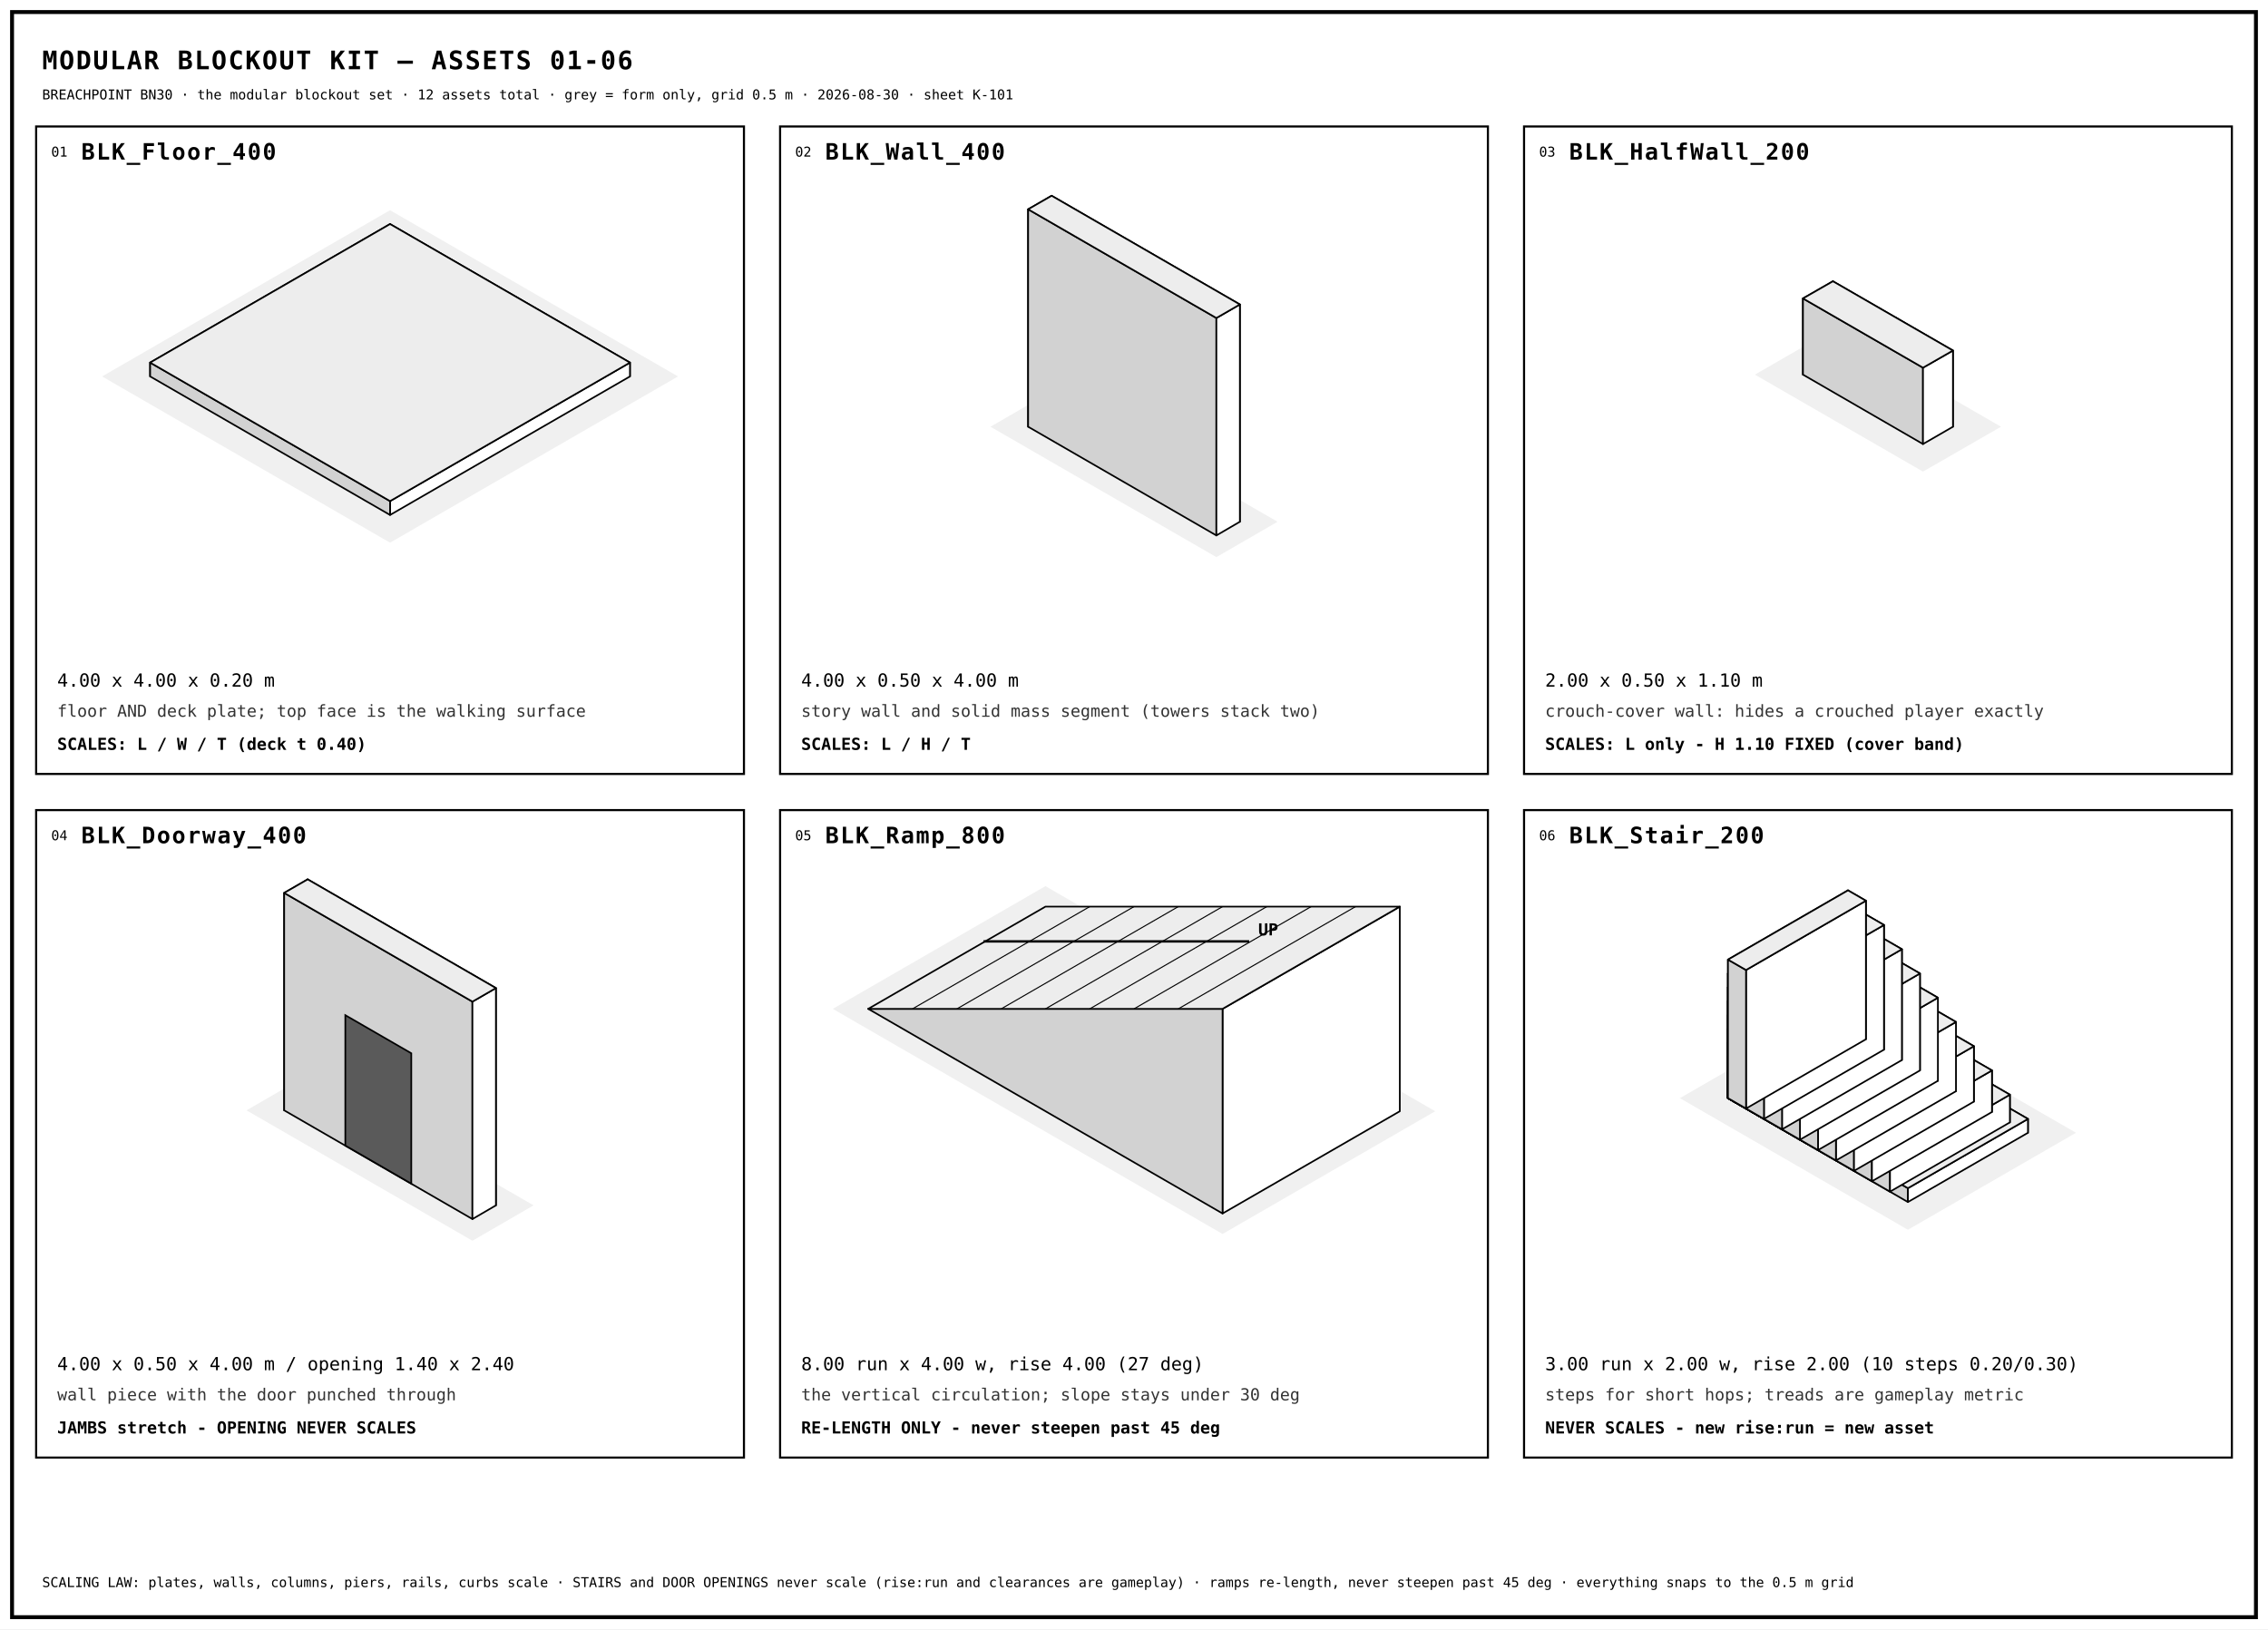
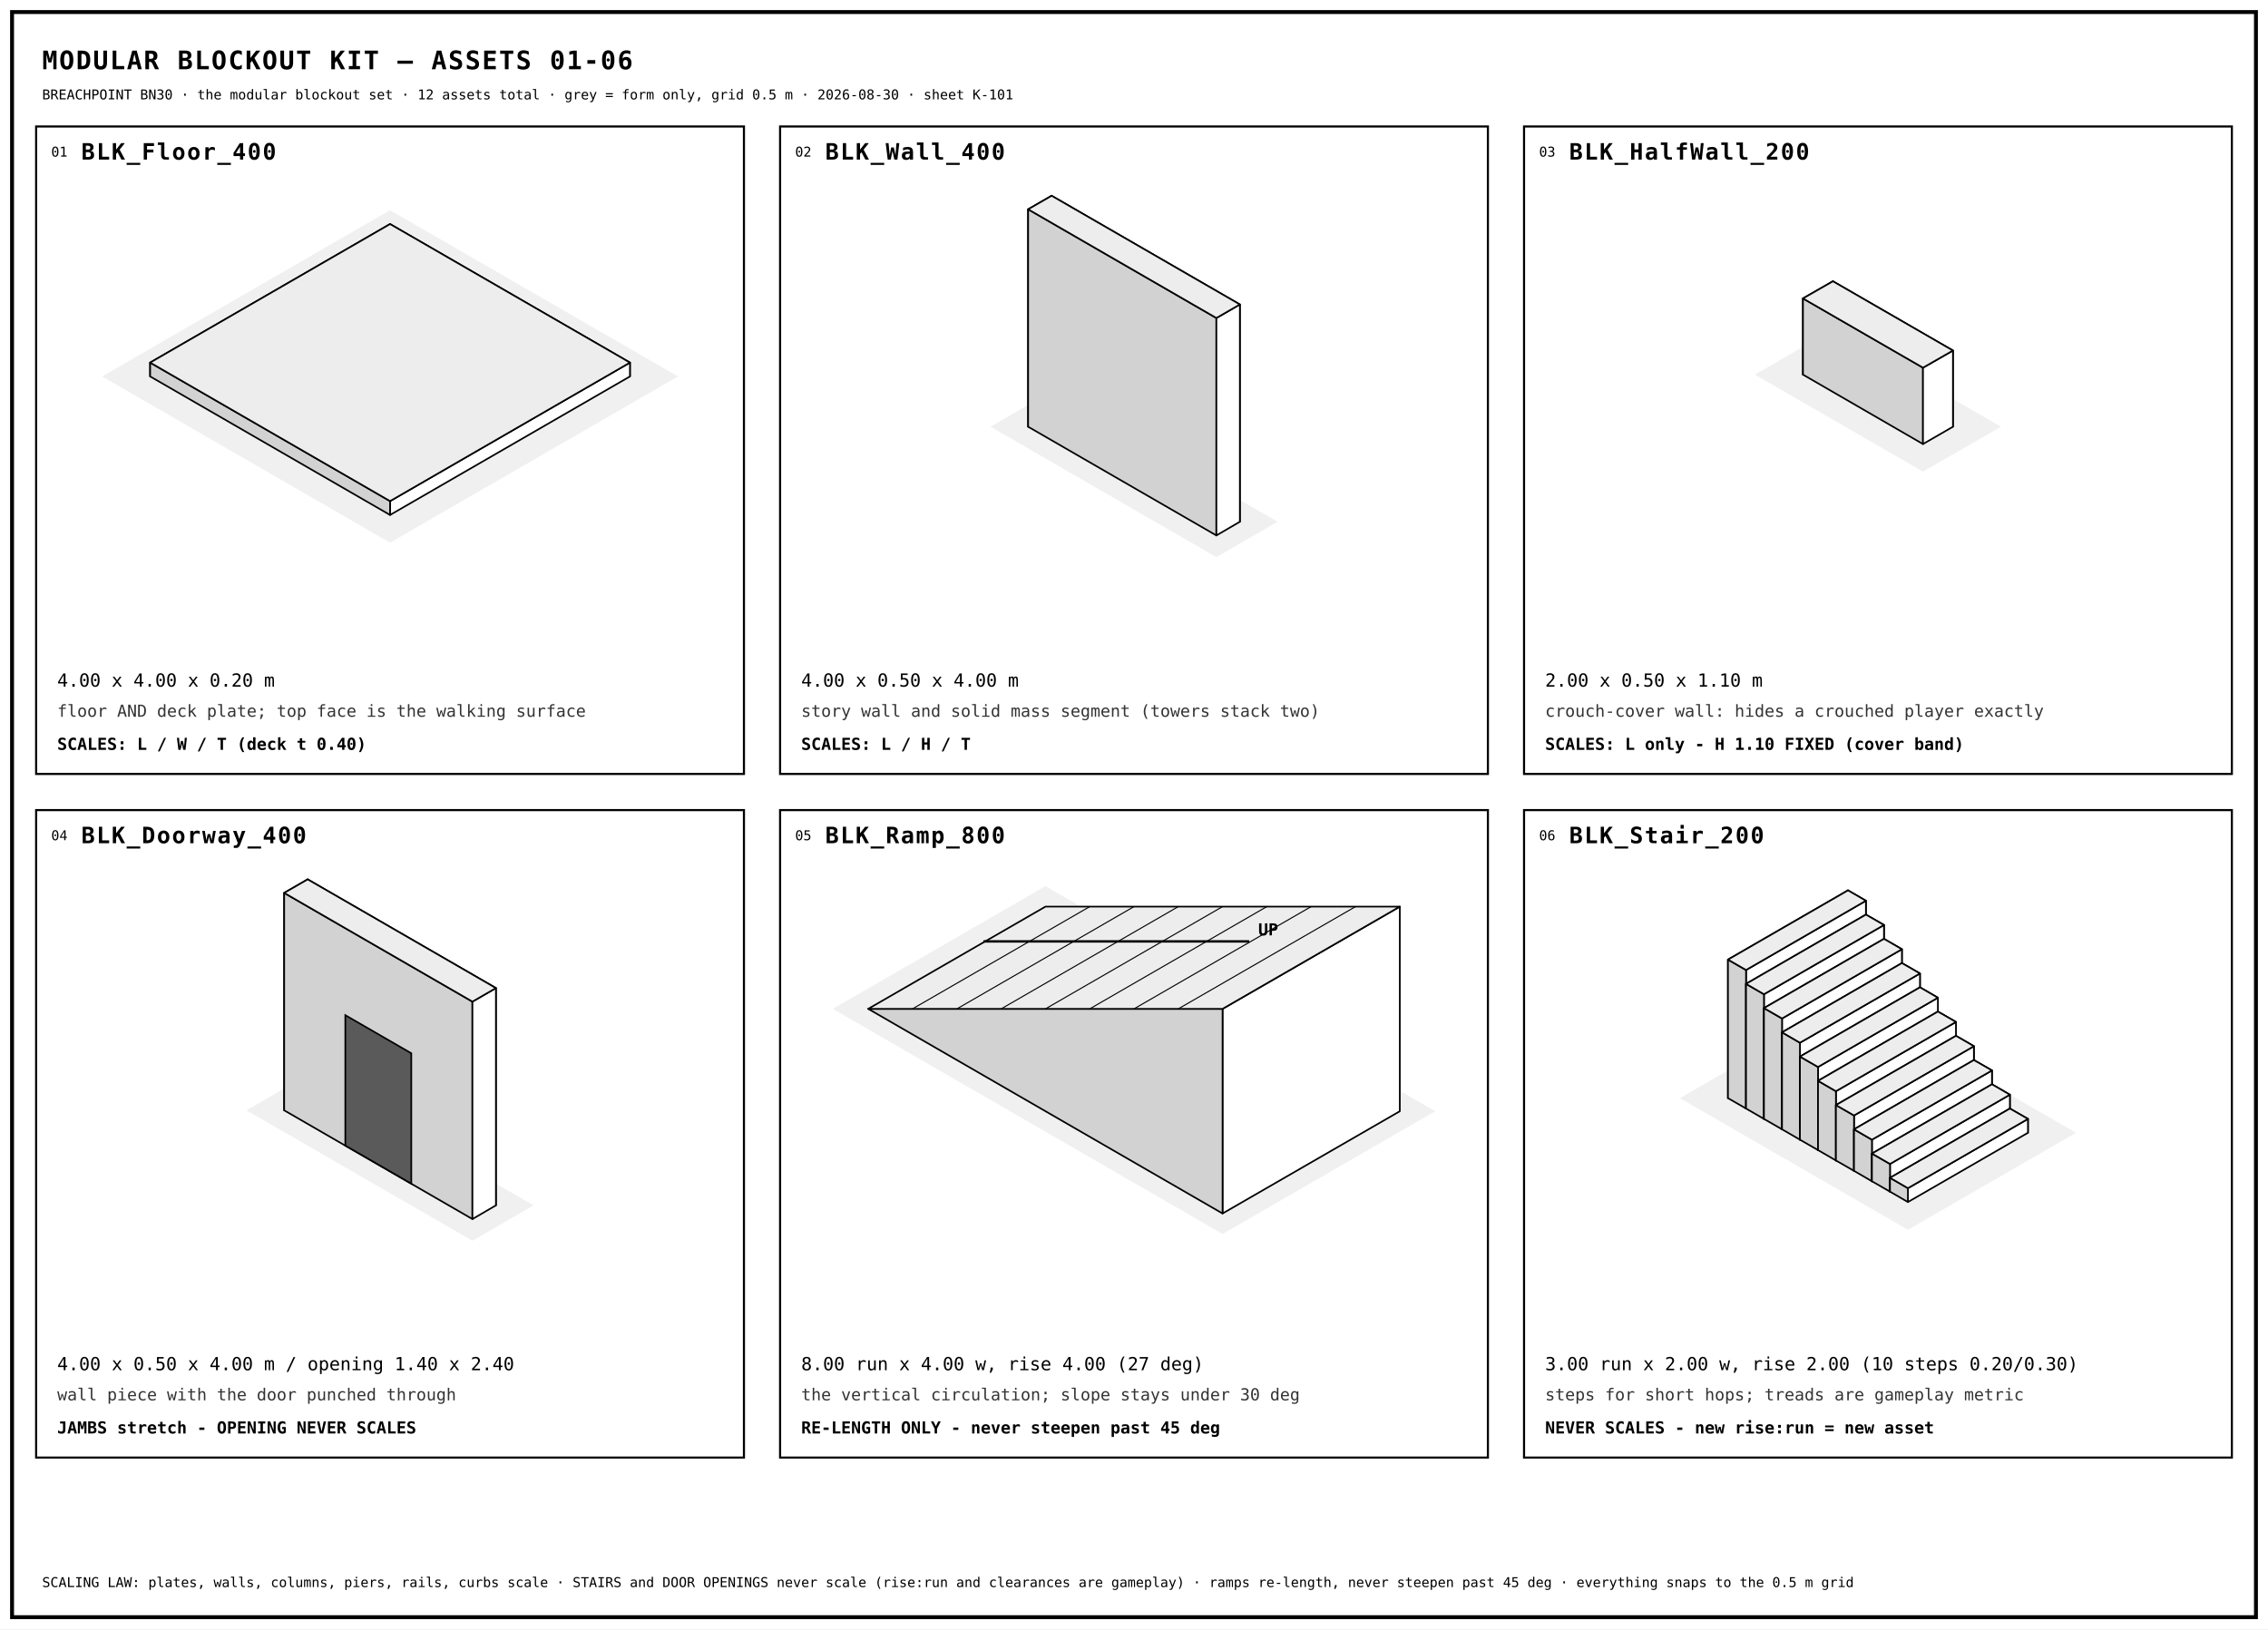
<svg xmlns="http://www.w3.org/2000/svg" width="1506" height="1082" viewBox="0 0 1506 1082">
  <style>
  .paper{fill:#ffffff}
  .frame{fill:none;stroke:#000;stroke-width:1.4}
  .border{fill:none;stroke:#000;stroke-width:2.6}
  .top{fill:#ededed;stroke:#000;stroke-width:1.1;stroke-linejoin:round}
  .east{fill:#ffffff;stroke:#000;stroke-width:1.1;stroke-linejoin:round}
  .north{fill:#d2d2d2;stroke:#000;stroke-width:1.1;stroke-linejoin:round}
  .shadow{fill:#f0f0f0;stroke:none}
  .name{font:bold 15px monospace;fill:#000;letter-spacing:1px}
  .dims{font:12px monospace;fill:#000}
  .role{font:11px monospace;fill:#333}
  .rule{font:bold 11px monospace;fill:#000}
  .big{font:bold 17px monospace;fill:#000;letter-spacing:1px}
  .small{font:9px monospace;fill:#000}
  .tread{stroke:#000;stroke-width:0.7;fill:none}
</style>
  <rect class="paper" width="1506" height="1082" />
  <rect class="border" x="8" y="8" width="1490" height="1066" />
  <text class="big" x="28" y="46">MODULAR BLOCKOUT KIT — ASSETS 01-06</text>
  <text class="small" x="28" y="66">BREACHPOINT BN30 · the modular blockout set · 12 assets total · grey = form only, grid 0.5 m · 2026-08-30 · sheet K-101</text>
  <rect class="frame" x="24" y="84" width="470" height="430" />
  <text class="small" x="34" y="104">01</text>
  <text class="name" x="54" y="106">BLK_Floor_400</text>
  <path class="shadow" d="M 259.0 139.6 L 450.2 250.0 L 259.0 360.4 L 67.8 250.0 Z" />
  <path class="east" d="M 259.0 158.0 L 418.3 250.0 L 418.3 240.8 L 259.0 148.8 Z" />
  <path class="north" d="M 99.7 250.0 L 259.0 158.0 L 259.0 148.8 L 99.7 240.8 Z" />
  <path class="east" d="M 418.3 250.0 L 259.0 342.0 L 259.0 332.8 L 418.3 240.8 Z" />
  <path class="north" d="M 259.0 342.0 L 99.7 250.0 L 99.7 240.8 L 259.0 332.8 Z" />
  <path class="top" d="M 259.0 148.8 L 418.3 240.8 L 259.0 332.8 L 99.7 240.8 Z" />
  <text class="dims" x="38" y="456">4.00 x 4.00 x 0.20 m</text>
  <text class="role" x="38" y="476">floor AND deck plate; top face is the walking surface</text>
  <text class="rule" x="38" y="498">SCALES: L / W / T (deck t 0.40)</text>
  <rect class="frame" x="518" y="84" width="470" height="430" />
  <text class="small" x="528" y="104">02</text>
  <text class="name" x="548" y="106">BLK_Wall_400</text>
  <path class="shadow" d="M 698.3 259.9 L 848.3 346.5 L 807.7 370.0 L 657.7 283.4 Z" />
  <path class="north" d="M 682.7 283.4 L 698.3 274.4 L 698.3 130.0 L 682.7 139.0 Z" />
  <path class="east" d="M 698.3 274.4 L 823.3 346.5 L 823.3 202.2 L 698.3 130.0 Z" />
  <path class="north" d="M 807.7 355.6 L 682.7 283.4 L 682.7 139.0 L 807.7 211.2 Z" />
  <path class="east" d="M 823.3 346.5 L 807.7 355.6 L 807.7 211.2 L 823.3 202.2 Z" />
  <path class="top" d="M 698.3 130.0 L 823.3 202.2 L 807.7 211.2 L 682.7 139.0 Z" />
  <text class="dims" x="532" y="456">4.00 x 0.50 x 4.00 m</text>
  <text class="role" x="532" y="476">story wall and solid mass segment (towers stack two)</text>
  <text class="rule" x="532" y="498">SCALES: L / H / T</text>
  <rect class="frame" x="1012" y="84" width="470" height="430" />
  <text class="small" x="1022" y="104">03</text>
  <text class="name" x="1042" y="106">BLK_HalfWall_200</text>
  <path class="shadow" d="M 1217.1 218.9 L 1328.7 283.4 L 1276.9 313.2 L 1165.3 248.8 Z" />
  <path class="north" d="M 1197.2 248.8 L 1217.1 237.3 L 1217.1 186.8 L 1197.2 198.2 Z" />
  <path class="east" d="M 1217.1 237.3 L 1296.8 283.4 L 1296.8 232.8 L 1217.1 186.8 Z" />
  <path class="north" d="M 1276.9 294.9 L 1197.2 248.8 L 1197.2 198.2 L 1276.9 244.2 Z" />
  <path class="east" d="M 1296.8 283.4 L 1276.9 294.9 L 1276.9 244.2 L 1296.8 232.8 Z" />
  <path class="top" d="M 1217.1 186.8 L 1296.8 232.8 L 1276.9 244.2 L 1197.2 198.2 Z" />
  <text class="dims" x="1026" y="456">2.00 x 0.50 x 1.10 m</text>
  <text class="role" x="1026" y="476">crouch-cover wall: hides a crouched player exactly</text>
  <text class="rule" x="1026" y="498">SCALES: L only - H 1.10 FIXED (cover band)</text>
  <rect class="frame" x="24" y="538" width="470" height="430" />
  <text class="small" x="34" y="558">04</text>
  <text class="name" x="54" y="560">BLK_Doorway_400</text>
  <path class="shadow" d="M 204.3 713.9 L 354.3 800.5 L 313.7 824.0 L 163.7 737.4 Z" />
  <path class="north" d="M 188.7 737.4 L 204.3 728.4 L 204.3 584.0 L 188.7 593.0 Z" />
  <path class="east" d="M 204.3 728.4 L 329.3 800.5 L 329.3 656.2 L 204.3 584.0 Z" />
  <path class="north" d="M 313.7 809.6 L 188.7 737.4 L 188.7 593.0 L 313.7 665.2 Z" />
  <path class="east" d="M 329.3 800.5 L 313.7 809.6 L 313.7 665.2 L 329.3 656.2 Z" />
  <path class="top" d="M 204.3 584.0 L 329.3 656.2 L 313.7 665.2 L 188.7 593.0 Z" />
  <path d="M 229.3 760.8 L 273.1 786.1 L 273.1 699.5 L 229.3 674.2 Z" fill="#5a5a5a" stroke="#000" stroke-width="1.1" />
  <text class="dims" x="38" y="910">4.00 x 0.50 x 4.00 m / opening 1.40 x 2.40</text>
  <text class="role" x="38" y="930">wall piece with the door punched through</text>
  <text class="rule" x="38" y="952">JAMBS stretch - OPENING NEVER SCALES</text>
  <rect class="frame" x="518" y="538" width="470" height="430" />
  <text class="small" x="528" y="558">05</text>
  <text class="name" x="548" y="560">BLK_Ramp_800</text>
  <path class="shadow" d="M 694.2 588.5 L 953.0 738.0 L 811.8 819.5 L 553.0 670.0 Z" />
  <path class="east" d="M 929.5 738.0 L 811.8 805.9 L 811.8 670.0 L 929.5 602.1 Z" />
  <path class="north" d="M 576.5 670.0 L 811.8 805.9 L 811.8 670.0 Z" />
  <path class="top" d="M 694.2 602.1 L 929.5 602.1 L 811.8 670.0 L 576.5 670.0 Z" />
  <line class="tread" x1="723.6" y1="602.1" x2="605.9" y2="670.0" />
  <line class="tread" x1="753.0" y1="602.1" x2="635.4" y2="670.0" />
  <line class="tread" x1="782.4" y1="602.1" x2="664.8" y2="670.0" />
  <line class="tread" x1="811.8" y1="602.1" x2="694.2" y2="670.0" />
  <line class="tread" x1="841.2" y1="602.1" x2="723.6" y2="670.0" />
  <line class="tread" x1="870.6" y1="602.1" x2="753.0" y2="670.0" />
  <line class="tread" x1="900.1" y1="602.1" x2="782.4" y2="670.0" />
  <line class="tread" style="stroke-width:1.6" x1="653.0" y1="625.2" x2="829.5" y2="625.2" />
  <text class="rule" x="835.5" y="621.2">UP</text>
  <text class="dims" x="532" y="910">8.00 run x 4.00 w, rise 4.00 (27 deg)</text>
  <text class="role" x="532" y="930">the vertical circulation; slope stays under 30 deg</text>
  <text class="rule" x="532" y="952">RE-LENGTH ONLY - never steepen past 45 deg</text>
  <rect class="frame" x="1012" y="538" width="470" height="430" />
  <text class="small" x="1022" y="558">06</text>
  <text class="name" x="1042" y="560">BLK_Stair_200</text>
  <path class="shadow" d="M 1227.1 664.9 L 1378.5 752.3 L 1266.9 816.7 L 1115.5 729.3 Z" />
-   <path class="north" d="M 1147.4 729.3 L 1227.1 683.3 L 1227.1 674.1 L 1147.4 720.1 Z" />
-   <path class="east" d="M 1227.1 683.3 L 1346.6 752.3 L 1346.6 743.1 L 1227.1 674.1 Z" />
-   <path class="north" d="M 1266.9 798.3 L 1147.4 729.3 L 1147.4 720.1 L 1266.9 789.1 Z" />
-   <path class="east" d="M 1346.6 752.3 L 1266.9 798.3 L 1266.9 789.1 L 1346.6 743.1 Z" />
-   <path class="top" d="M 1227.1 674.1 L 1346.6 743.1 L 1266.9 789.1 L 1147.4 720.1 Z" />
-   <path class="north" d="M 1147.4 729.3 L 1227.1 683.3 L 1227.1 664.9 L 1147.4 710.9 Z" />
-   <path class="east" d="M 1227.1 683.3 L 1334.6 745.4 L 1334.6 727.0 L 1227.1 664.9 Z" />
-   <path class="north" d="M 1255.0 791.4 L 1147.4 729.3 L 1147.4 710.9 L 1255.0 773.0 Z" />
-   <path class="east" d="M 1334.6 745.4 L 1255.0 791.4 L 1255.0 773.0 L 1334.6 727.0 Z" />
-   <path class="top" d="M 1227.1 664.9 L 1334.6 727.0 L 1255.0 773.0 L 1147.4 710.9 Z" />
-   <path class="north" d="M 1147.4 729.3 L 1227.1 683.3 L 1227.1 655.7 L 1147.4 701.7 Z" />
-   <path class="east" d="M 1227.1 683.3 L 1322.7 738.5 L 1322.7 710.9 L 1227.1 655.7 Z" />
-   <path class="north" d="M 1243.0 784.5 L 1147.4 729.3 L 1147.4 701.7 L 1243.0 756.9 Z" />
-   <path class="east" d="M 1322.7 738.5 L 1243.0 784.5 L 1243.0 756.9 L 1322.7 710.9 Z" />
-   <path class="top" d="M 1227.1 655.7 L 1322.7 710.9 L 1243.0 756.9 L 1147.4 701.7 Z" />
-   <path class="north" d="M 1147.4 729.3 L 1227.1 683.3 L 1227.1 646.5 L 1147.4 692.5 Z" />
-   <path class="east" d="M 1227.1 683.3 L 1310.7 731.6 L 1310.7 694.8 L 1227.1 646.5 Z" />
-   <path class="north" d="M 1231.1 777.6 L 1147.4 729.3 L 1147.4 692.5 L 1231.1 740.8 Z" />
-   <path class="east" d="M 1310.7 731.6 L 1231.1 777.6 L 1231.1 740.8 L 1310.7 694.8 Z" />
-   <path class="top" d="M 1227.1 646.5 L 1310.7 694.8 L 1231.1 740.8 L 1147.4 692.5 Z" />
-   <path class="east" d="M 1227.1 683.3 L 1298.8 724.7 L 1298.8 678.7 L 1227.1 637.3 Z" />
-   <path class="north" d="M 1147.4 729.3 L 1227.1 683.3 L 1227.1 637.3 L 1147.4 683.3 Z" />
-   <path class="east" d="M 1298.8 724.7 L 1219.1 770.7 L 1219.1 724.7 L 1298.8 678.7 Z" />
-   <path class="north" d="M 1219.1 770.7 L 1147.4 729.3 L 1147.4 683.3 L 1219.1 724.7 Z" />
-   <path class="top" d="M 1227.1 637.3 L 1298.8 678.7 L 1219.1 724.7 L 1147.4 683.3 Z" />
-   <path class="east" d="M 1227.1 683.3 L 1286.8 717.8 L 1286.8 662.6 L 1227.1 628.1 Z" />
-   <path class="north" d="M 1147.4 729.3 L 1227.1 683.3 L 1227.1 628.1 L 1147.4 674.1 Z" />
-   <path class="east" d="M 1286.8 717.8 L 1207.2 763.8 L 1207.2 708.6 L 1286.8 662.6 Z" />
-   <path class="north" d="M 1207.2 763.8 L 1147.4 729.3 L 1147.4 674.1 L 1207.2 708.6 Z" />
-   <path class="top" d="M 1227.1 628.1 L 1286.8 662.6 L 1207.2 708.6 L 1147.4 674.1 Z" />
-   <path class="east" d="M 1227.1 683.3 L 1274.9 710.9 L 1274.9 646.5 L 1227.1 618.9 Z" />
-   <path class="north" d="M 1147.4 729.3 L 1227.1 683.3 L 1227.1 618.9 L 1147.4 664.9 Z" />
-   <path class="east" d="M 1274.9 710.9 L 1195.2 756.9 L 1195.2 692.5 L 1274.9 646.5 Z" />
-   <path class="north" d="M 1195.2 756.9 L 1147.4 729.3 L 1147.4 664.9 L 1195.2 692.5 Z" />
-   <path class="top" d="M 1227.1 618.9 L 1274.9 646.5 L 1195.2 692.5 L 1147.4 664.9 Z" />
-   <path class="east" d="M 1227.1 683.3 L 1262.9 704.0 L 1262.9 630.4 L 1227.1 609.7 Z" />
-   <path class="north" d="M 1147.4 729.3 L 1227.1 683.3 L 1227.1 609.7 L 1147.4 655.7 Z" />
-   <path class="east" d="M 1262.9 704.0 L 1183.3 750.0 L 1183.3 676.4 L 1262.9 630.4 Z" />
-   <path class="north" d="M 1183.3 750.0 L 1147.4 729.3 L 1147.4 655.7 L 1183.3 676.4 Z" />
-   <path class="top" d="M 1227.1 609.7 L 1262.9 630.4 L 1183.3 676.4 L 1147.4 655.7 Z" />
-   <path class="east" d="M 1227.1 683.3 L 1251.0 697.1 L 1251.0 614.3 L 1227.1 600.5 Z" />
-   <path class="north" d="M 1147.4 729.3 L 1227.1 683.3 L 1227.1 600.5 L 1147.4 646.5 Z" />
-   <path class="east" d="M 1251.0 697.1 L 1171.3 743.1 L 1171.3 660.3 L 1251.0 614.3 Z" />
-   <path class="north" d="M 1171.3 743.1 L 1147.4 729.3 L 1147.4 646.5 L 1171.3 660.3 Z" />
-   <path class="top" d="M 1227.1 600.5 L 1251.0 614.3 L 1171.3 660.3 L 1147.4 646.5 Z" />
  <path class="east" d="M 1227.1 683.3 L 1239.0 690.2 L 1239.0 598.2 L 1227.1 591.3 Z" />
  <path class="north" d="M 1147.4 729.3 L 1227.1 683.3 L 1227.1 591.3 L 1147.4 637.3 Z" />
  <path class="east" d="M 1239.0 690.2 L 1159.4 736.2 L 1159.4 644.2 L 1239.0 598.2 Z" />
  <path class="north" d="M 1159.4 736.2 L 1147.4 729.3 L 1147.4 637.3 L 1159.4 644.2 Z" />
  <path class="top" d="M 1227.1 591.3 L 1239.0 598.2 L 1159.4 644.2 L 1147.4 637.3 Z" />
+   <path class="east" d="M 1239.0 690.2 L 1251.0 697.1 L 1251.0 614.3 L 1239.0 607.4 Z" />
+   <path class="north" d="M 1159.4 736.2 L 1239.0 690.2 L 1239.0 607.4 L 1159.4 653.4 Z" />
+   <path class="east" d="M 1251.0 697.1 L 1171.3 743.1 L 1171.3 660.3 L 1251.0 614.3 Z" />
+   <path class="north" d="M 1171.3 743.1 L 1159.4 736.2 L 1159.4 653.4 L 1171.3 660.3 Z" />
+   <path class="top" d="M 1239.0 607.4 L 1251.0 614.3 L 1171.3 660.3 L 1159.4 653.4 Z" />
+   <path class="east" d="M 1251.0 697.1 L 1262.9 704.0 L 1262.9 630.4 L 1251.0 623.5 Z" />
+   <path class="north" d="M 1171.3 743.1 L 1251.0 697.1 L 1251.0 623.5 L 1171.3 669.5 Z" />
+   <path class="east" d="M 1262.9 704.0 L 1183.3 750.0 L 1183.3 676.4 L 1262.9 630.4 Z" />
+   <path class="north" d="M 1183.3 750.0 L 1171.3 743.1 L 1171.3 669.5 L 1183.3 676.4 Z" />
+   <path class="top" d="M 1251.0 623.5 L 1262.9 630.4 L 1183.3 676.4 L 1171.3 669.5 Z" />
+   <path class="east" d="M 1262.9 704.0 L 1274.9 710.9 L 1274.9 646.5 L 1262.9 639.6 Z" />
+   <path class="north" d="M 1183.3 750.0 L 1262.9 704.0 L 1262.9 639.6 L 1183.3 685.6 Z" />
+   <path class="east" d="M 1274.9 710.9 L 1195.2 756.9 L 1195.2 692.5 L 1274.9 646.5 Z" />
+   <path class="north" d="M 1195.2 756.9 L 1183.3 750.0 L 1183.3 685.6 L 1195.2 692.5 Z" />
+   <path class="top" d="M 1262.9 639.6 L 1274.9 646.5 L 1195.2 692.5 L 1183.3 685.6 Z" />
+   <path class="east" d="M 1274.9 710.9 L 1286.8 717.8 L 1286.8 662.6 L 1274.9 655.7 Z" />
+   <path class="north" d="M 1195.2 756.9 L 1274.9 710.9 L 1274.9 655.7 L 1195.2 701.7 Z" />
+   <path class="east" d="M 1286.8 717.8 L 1207.2 763.8 L 1207.2 708.6 L 1286.8 662.6 Z" />
+   <path class="north" d="M 1207.2 763.8 L 1195.2 756.9 L 1195.2 701.7 L 1207.2 708.6 Z" />
+   <path class="top" d="M 1274.9 655.7 L 1286.8 662.6 L 1207.2 708.6 L 1195.2 701.7 Z" />
+   <path class="east" d="M 1286.8 717.8 L 1298.8 724.7 L 1298.8 678.7 L 1286.8 671.8 Z" />
+   <path class="north" d="M 1207.2 763.8 L 1286.8 717.8 L 1286.8 671.8 L 1207.2 717.8 Z" />
+   <path class="east" d="M 1298.8 724.7 L 1219.1 770.7 L 1219.1 724.7 L 1298.8 678.7 Z" />
+   <path class="north" d="M 1219.1 770.7 L 1207.2 763.8 L 1207.2 717.8 L 1219.1 724.7 Z" />
+   <path class="top" d="M 1286.8 671.8 L 1298.8 678.7 L 1219.1 724.7 L 1207.2 717.8 Z" />
+   <path class="east" d="M 1298.8 724.7 L 1310.7 731.6 L 1310.7 694.8 L 1298.8 687.9 Z" />
+   <path class="north" d="M 1219.1 770.7 L 1298.8 724.7 L 1298.8 687.9 L 1219.1 733.9 Z" />
+   <path class="east" d="M 1310.7 731.6 L 1231.1 777.6 L 1231.1 740.8 L 1310.7 694.8 Z" />
+   <path class="north" d="M 1231.1 777.6 L 1219.1 770.7 L 1219.1 733.9 L 1231.1 740.8 Z" />
+   <path class="top" d="M 1298.8 687.9 L 1310.7 694.8 L 1231.1 740.8 L 1219.1 733.9 Z" />
+   <path class="east" d="M 1310.7 731.6 L 1322.7 738.5 L 1322.7 710.9 L 1310.7 704.0 Z" />
+   <path class="north" d="M 1231.1 777.6 L 1310.7 731.6 L 1310.7 704.0 L 1231.1 750.0 Z" />
+   <path class="east" d="M 1322.7 738.5 L 1243.0 784.5 L 1243.0 756.9 L 1322.7 710.9 Z" />
+   <path class="north" d="M 1243.0 784.5 L 1231.1 777.6 L 1231.1 750.0 L 1243.0 756.9 Z" />
+   <path class="top" d="M 1310.7 704.0 L 1322.7 710.9 L 1243.0 756.9 L 1231.1 750.0 Z" />
+   <path class="east" d="M 1322.7 738.5 L 1334.6 745.4 L 1334.6 727.0 L 1322.7 720.1 Z" />
+   <path class="north" d="M 1243.0 784.5 L 1322.7 738.5 L 1322.7 720.1 L 1243.0 766.1 Z" />
+   <path class="east" d="M 1334.6 745.4 L 1255.0 791.4 L 1255.0 773.0 L 1334.6 727.0 Z" />
+   <path class="north" d="M 1255.0 791.4 L 1243.0 784.5 L 1243.0 766.1 L 1255.0 773.0 Z" />
+   <path class="top" d="M 1322.7 720.1 L 1334.6 727.0 L 1255.0 773.0 L 1243.0 766.1 Z" />
+   <path class="east" d="M 1334.6 745.4 L 1346.6 752.3 L 1346.6 743.1 L 1334.6 736.2 Z" />
+   <path class="north" d="M 1255.0 791.4 L 1334.6 745.4 L 1334.6 736.2 L 1255.0 782.2 Z" />
+   <path class="east" d="M 1346.6 752.3 L 1266.9 798.3 L 1266.9 789.1 L 1346.6 743.1 Z" />
+   <path class="north" d="M 1266.9 798.3 L 1255.0 791.4 L 1255.0 782.2 L 1266.9 789.1 Z" />
+   <path class="top" d="M 1334.6 736.2 L 1346.6 743.1 L 1266.9 789.1 L 1255.0 782.2 Z" />
  <text class="dims" x="1026" y="910">3.00 run x 2.00 w, rise 2.00 (10 steps 0.20/0.30)</text>
  <text class="role" x="1026" y="930">steps for short hops; treads are gameplay metric</text>
  <text class="rule" x="1026" y="952">NEVER SCALES - new rise:run = new asset</text>
  <text class="small" x="28" y="1054">SCALING LAW: plates, walls, columns, piers, rails, curbs scale · STAIRS and DOOR OPENINGS never scale (rise:run and clearances are gameplay) · ramps re-length, never steepen past 45 deg · everything snaps to the 0.5 m grid</text>
</svg>
